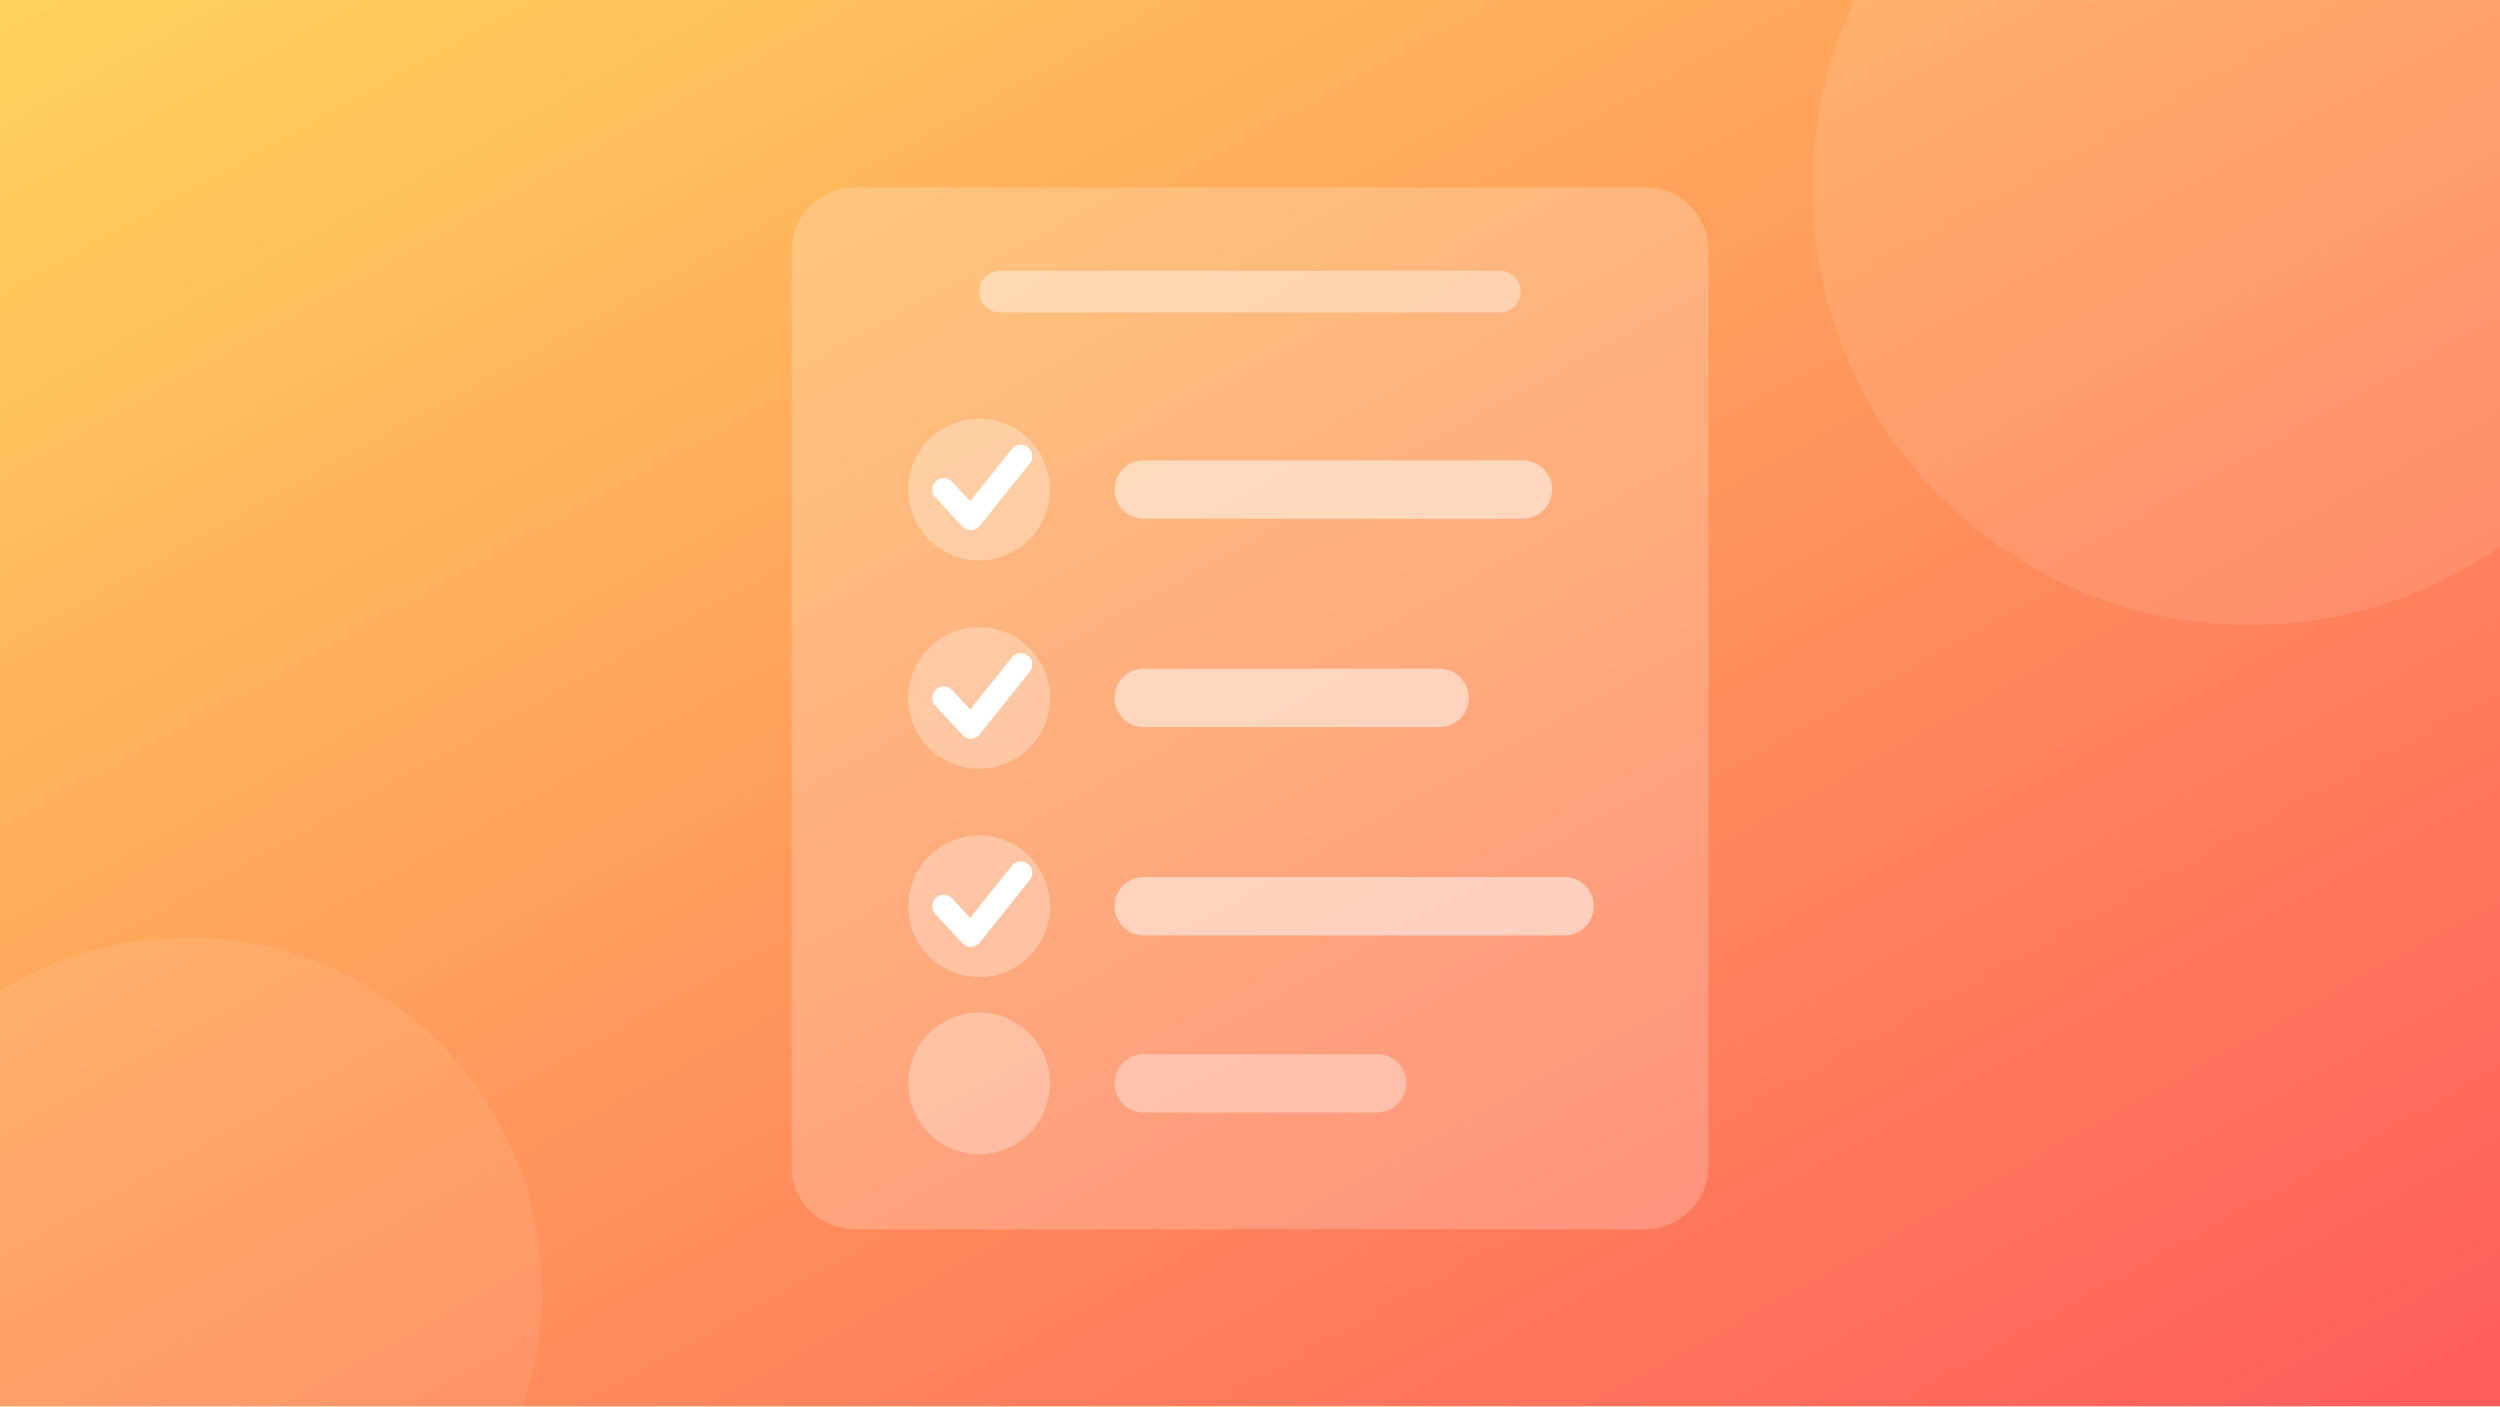
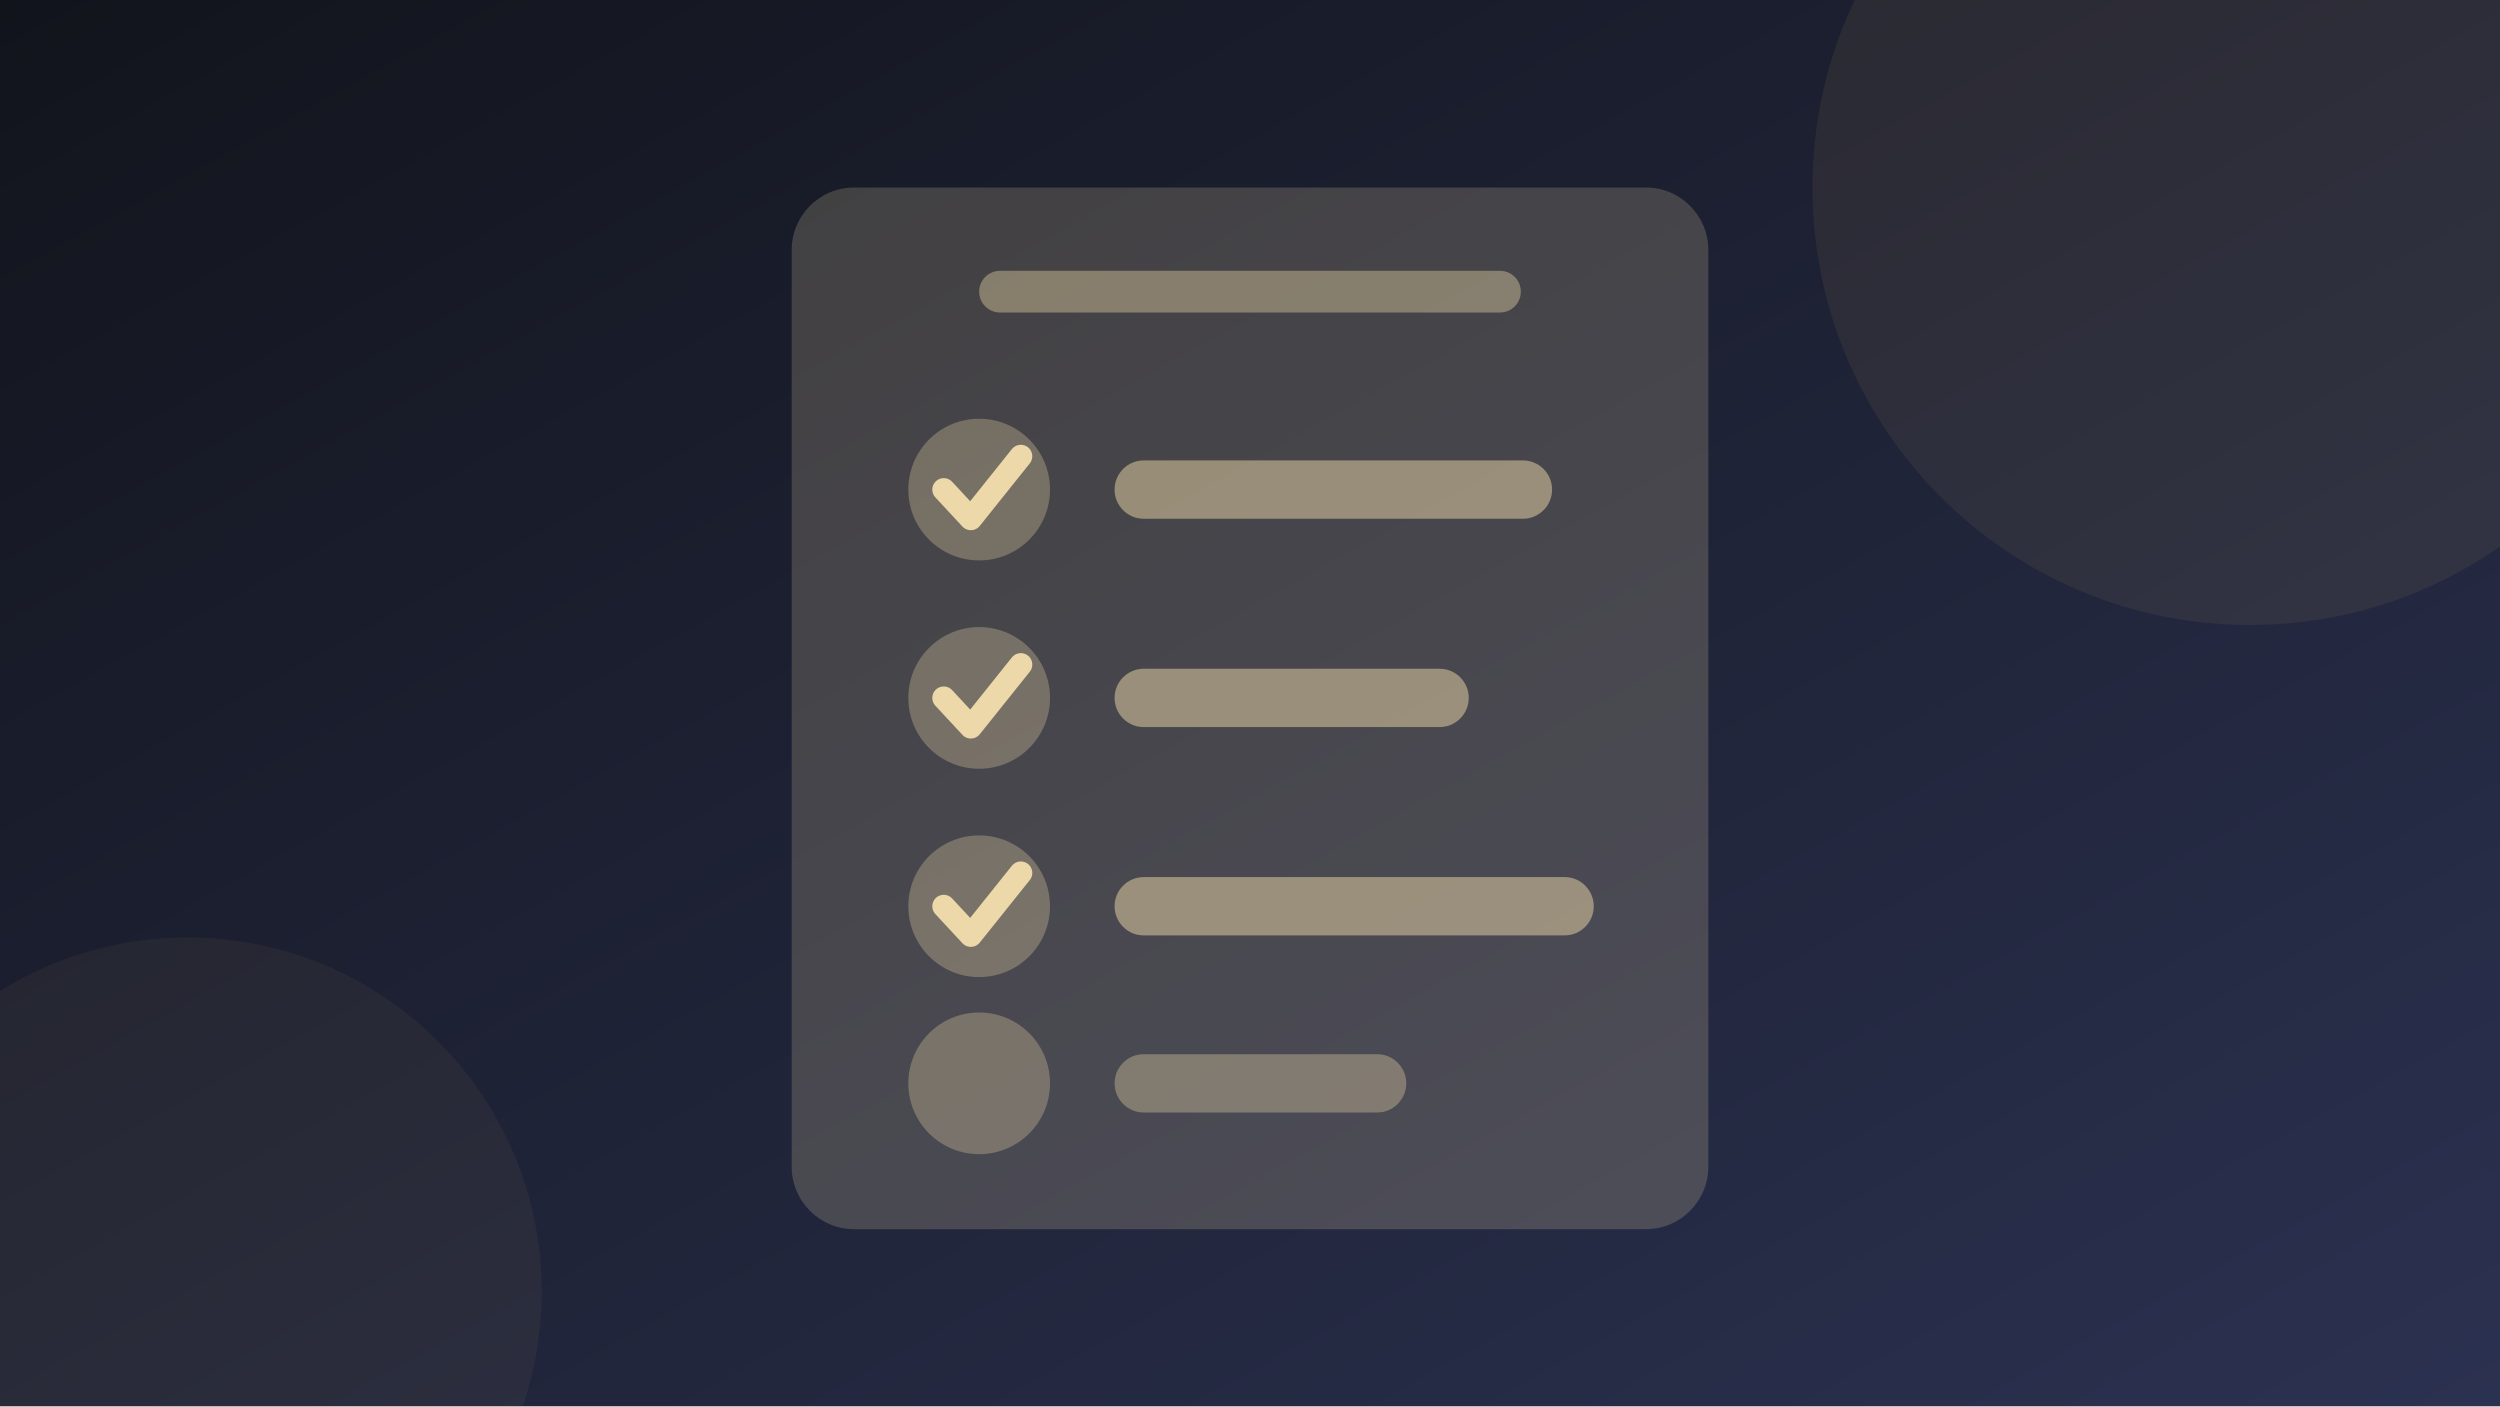
<svg xmlns="http://www.w3.org/2000/svg" viewBox="0 0 1200 675" role="img" aria-label="Outline of a blog post structure with headings and paragraphs">
  <defs>
    <linearGradient id="g" x1="0" y1="0" x2="1" y2="1">
-       <stop offset="0" stop-color="#ffd35c" />
-       <stop offset="1" stop-color="#ff5c5c" />
+       <stop offset="0" stop-color="#12141c" />
+       <stop offset="1" stop-color="#2b3150" />
    </linearGradient>
  </defs>
  <rect width="1200" height="675" fill="url(#g)" />
-   <circle cx="1080" cy="90" r="210" fill="#fff" opacity=".1" />
-   <circle cx="90" cy="620" r="170" fill="#fff" opacity=".08" />
-   <rect x="380" y="90" width="440" height="500" rx="30" fill="#fff" opacity=".2" />
-   <rect x="470" y="130" width="260" height="20" rx="10" fill="#fff" opacity=".4" />
-   <circle cx="470" cy="235" r="34" fill="#fff" opacity=".3" />
-   <polyline points="453,235 466,249 490,219" stroke="#fff" fill="none" stroke-linecap="round" stroke-linejoin="round" stroke-width="11" />
-   <rect x="535" y="221" width="210" height="28" rx="14" fill="#fff" opacity=".5" />
-   <circle cx="470" cy="335" r="34" fill="#fff" opacity=".3" />
-   <polyline points="453,335 466,349 490,319" stroke="#fff" fill="none" stroke-linecap="round" stroke-linejoin="round" stroke-width="11" />
-   <rect x="535" y="321" width="170" height="28" rx="14" fill="#fff" opacity=".5" />
-   <circle cx="470" cy="435" r="34" fill="#fff" opacity=".3" />
-   <polyline points="453,435 466,449 490,419" stroke="#fff" fill="none" stroke-linecap="round" stroke-linejoin="round" stroke-width="11" />
-   <rect x="535" y="421" width="230" height="28" rx="14" fill="#fff" opacity=".5" />
-   <circle cx="470" cy="520" r="34" fill="#fff" opacity=".3" />
-   <rect x="535" y="506" width="140" height="28" rx="14" fill="#fff" opacity=".35" />
+   <circle cx="1080" cy="90" r="210" fill="#d4b06a" opacity=".08" />
+   <circle cx="90" cy="620" r="170" fill="#d4b06a" opacity=".06" />
+   <rect x="380" y="90" width="440" height="500" rx="30" fill="#ecd8a8" opacity=".2" />
+   <rect x="470" y="130" width="260" height="20" rx="10" fill="#ecd8a8" opacity=".4" />
+   <circle cx="470" cy="235" r="34" fill="#ecd8a8" opacity=".3" />
+   <polyline points="453,235 466,249 490,219" stroke="#ecd8a8" fill="none" stroke-linecap="round" stroke-linejoin="round" stroke-width="11" />
+   <rect x="535" y="221" width="210" height="28" rx="14" fill="#ecd8a8" opacity=".5" />
+   <circle cx="470" cy="335" r="34" fill="#ecd8a8" opacity=".3" />
+   <polyline points="453,335 466,349 490,319" stroke="#ecd8a8" fill="none" stroke-linecap="round" stroke-linejoin="round" stroke-width="11" />
+   <rect x="535" y="321" width="170" height="28" rx="14" fill="#ecd8a8" opacity=".5" />
+   <circle cx="470" cy="435" r="34" fill="#ecd8a8" opacity=".3" />
+   <polyline points="453,435 466,449 490,419" stroke="#ecd8a8" fill="none" stroke-linecap="round" stroke-linejoin="round" stroke-width="11" />
+   <rect x="535" y="421" width="230" height="28" rx="14" fill="#ecd8a8" opacity=".5" />
+   <circle cx="470" cy="520" r="34" fill="#ecd8a8" opacity=".3" />
+   <rect x="535" y="506" width="140" height="28" rx="14" fill="#ecd8a8" opacity=".35" />
</svg>
